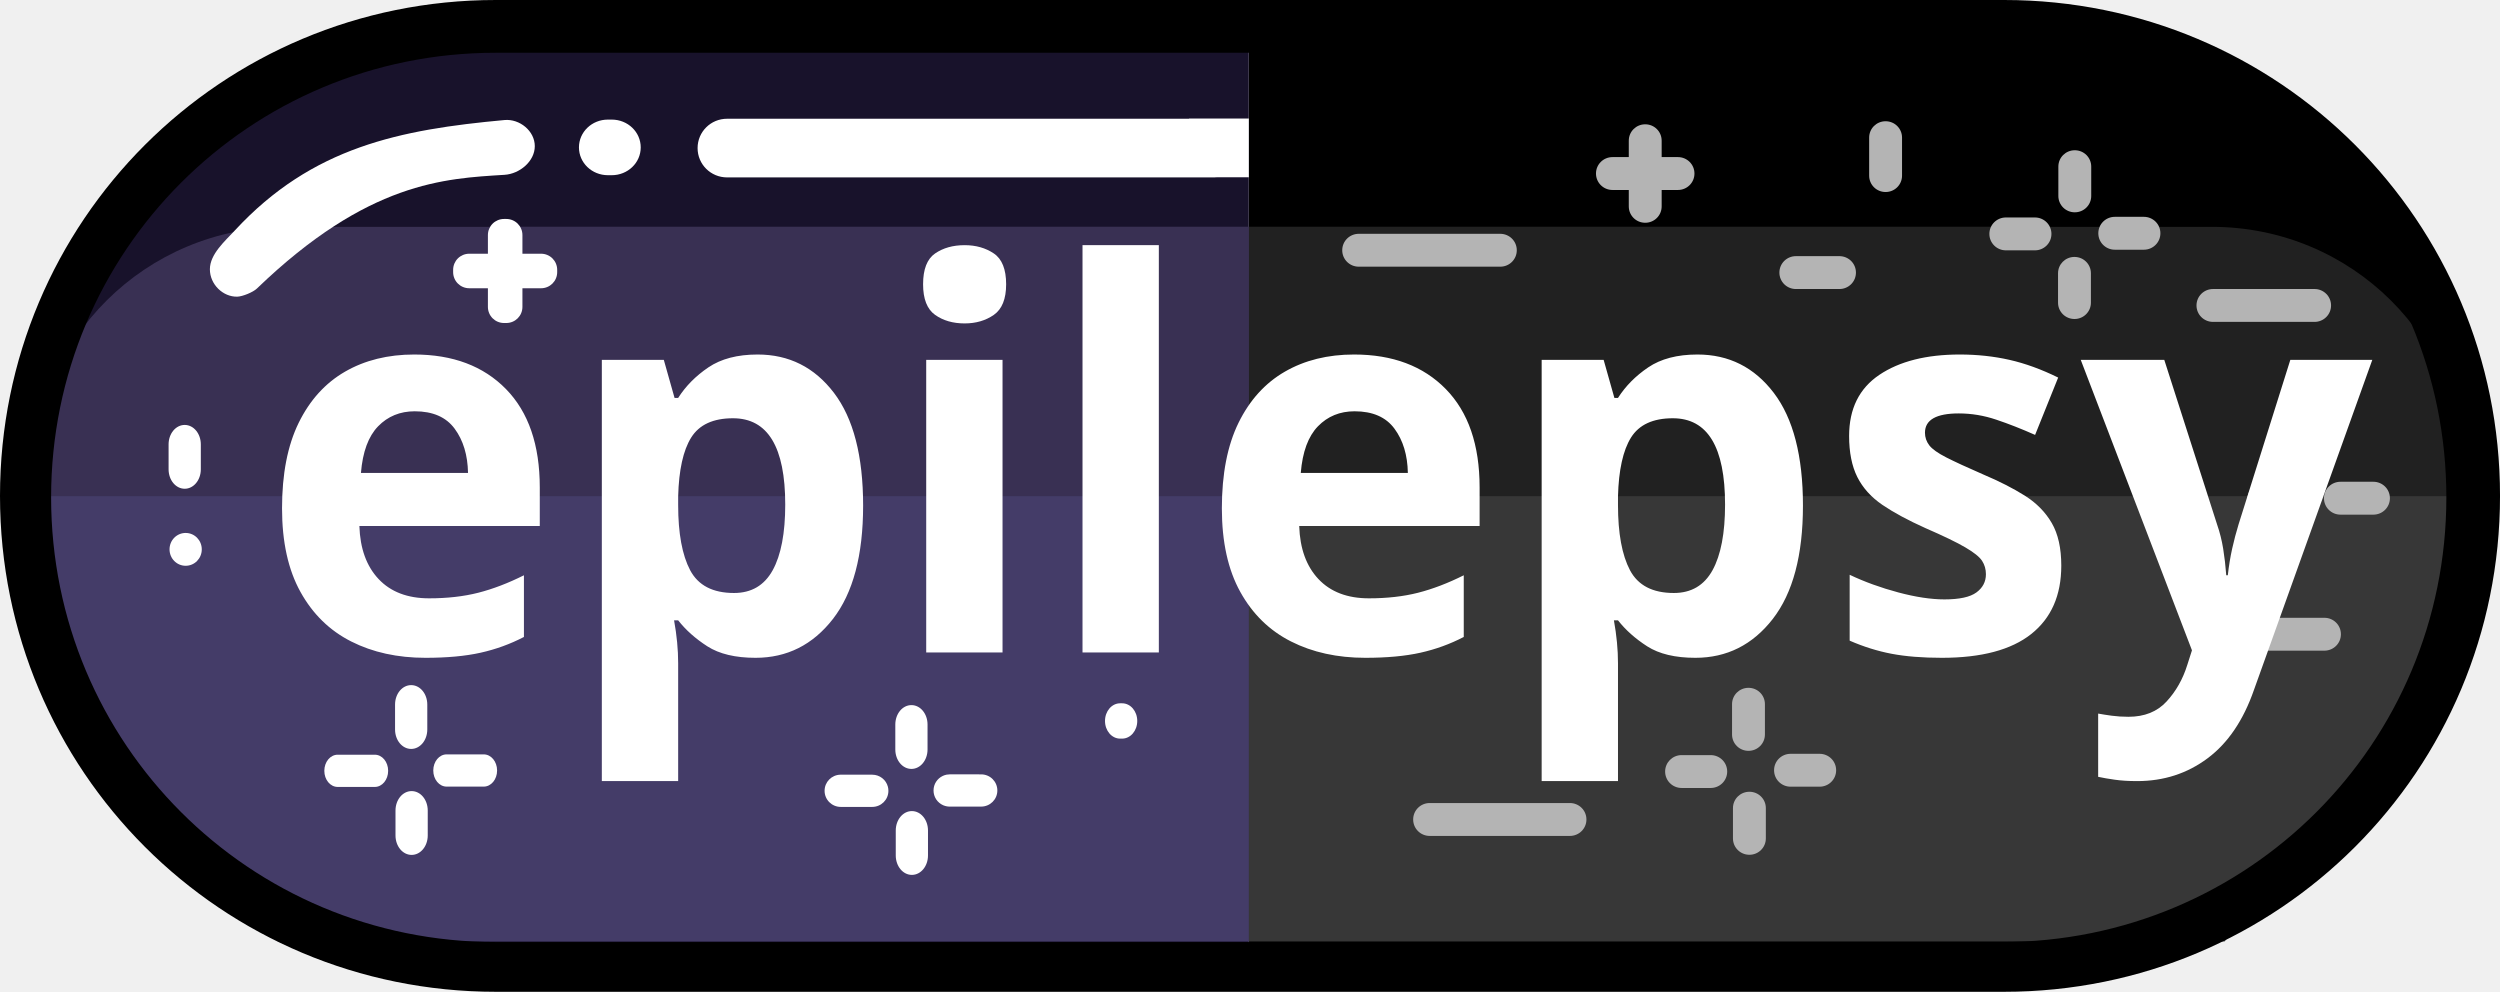
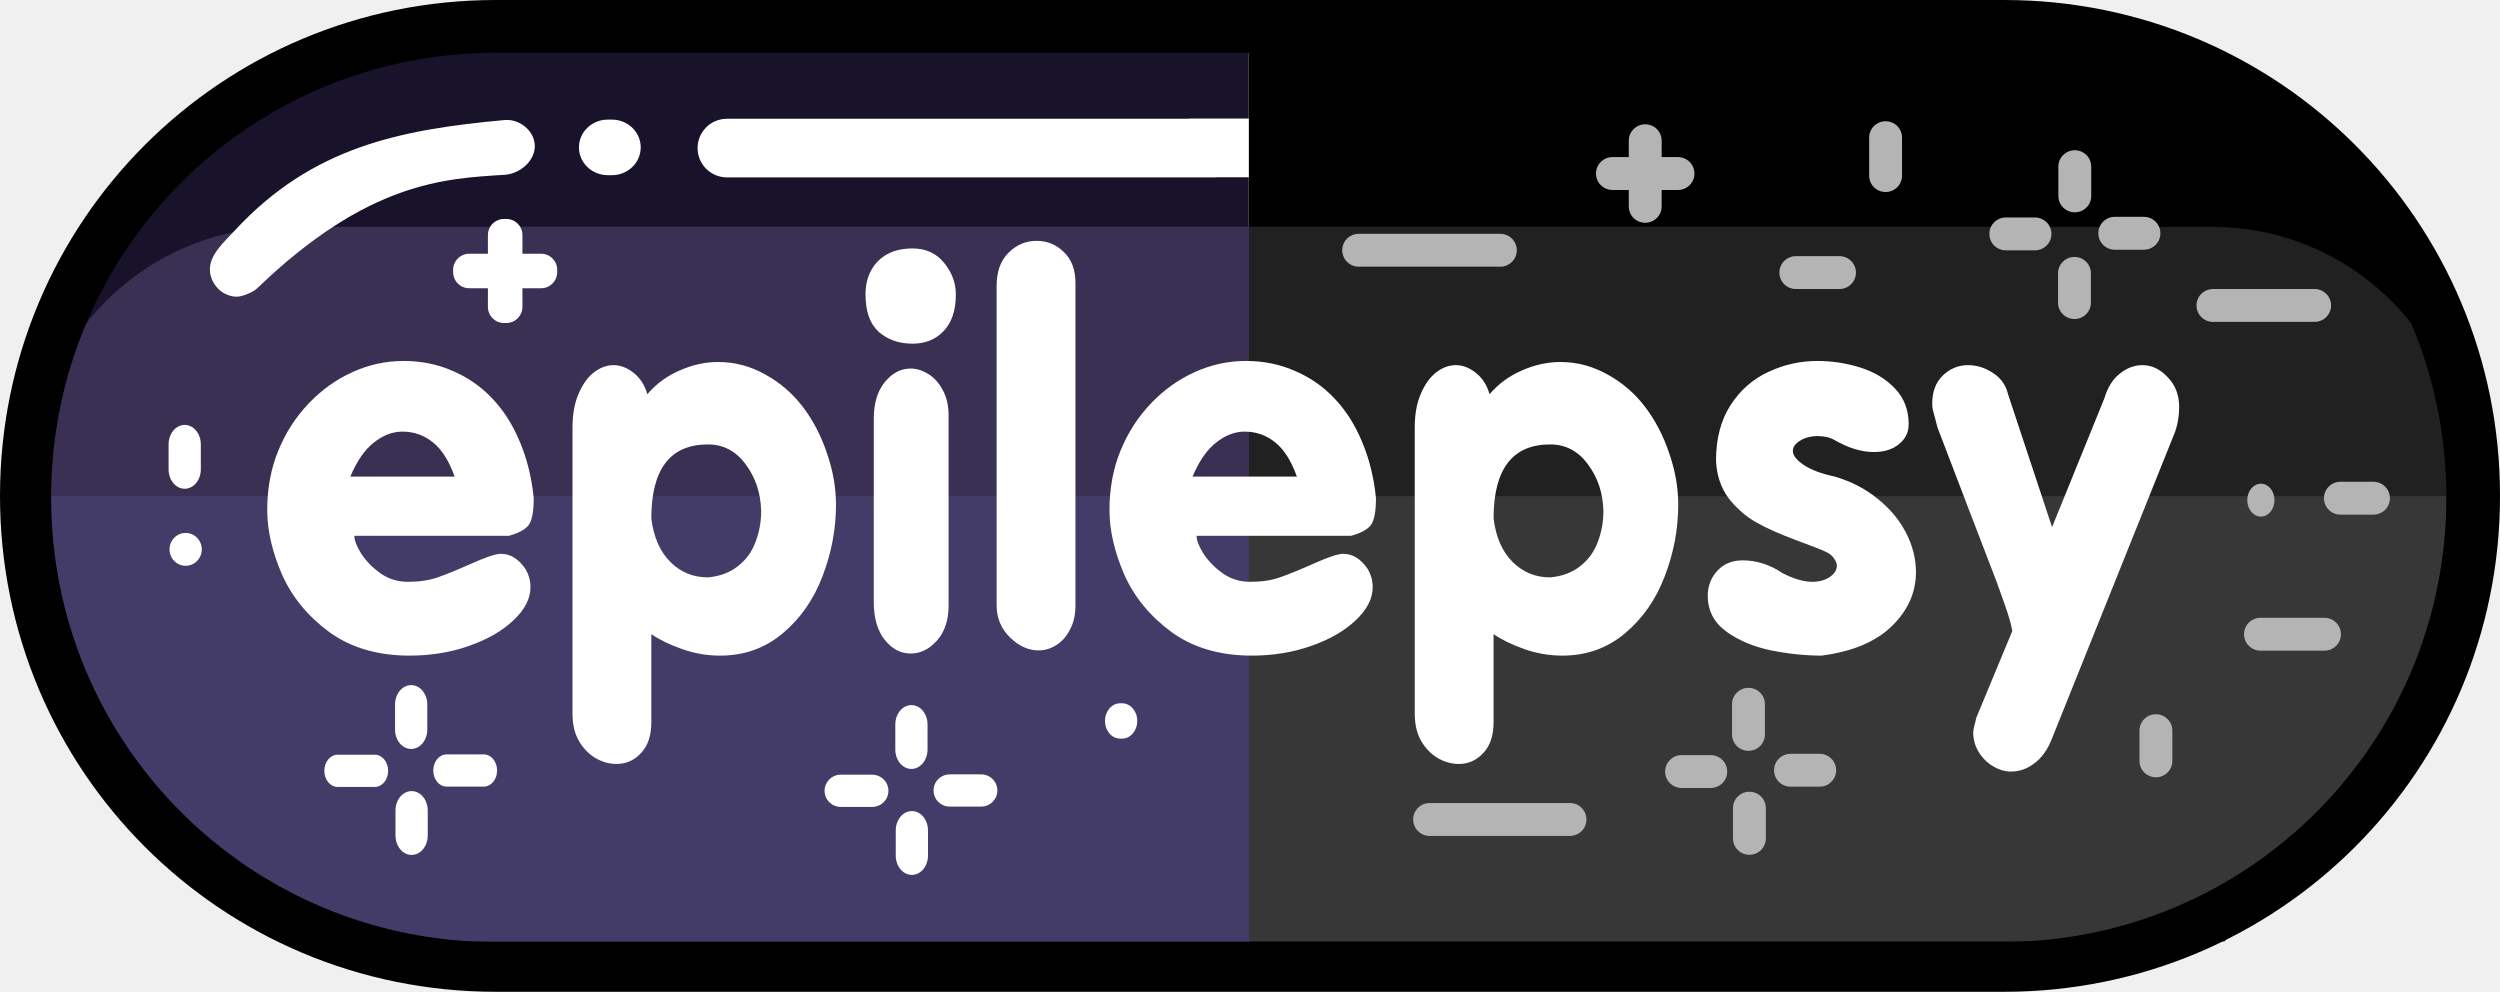
<svg xmlns="http://www.w3.org/2000/svg" width="181.382mm" height="71.957mm" viewBox="0 0 181.382 71.957" version="1.1" id="svg5" xml:space="preserve">
  <defs id="defs2">
    <rect x="118.44" y="388.555" width="671.751" height="204" id="rect5056" />
  </defs>
  <g id="layer2" style="display:inline" transform="translate(-9.77098,-76.0889)">
    <g id="g6946" transform="matrix(1.041111,0,0,1.001604,-1.025535,-0.2070156)" style="display:inline;fill:#d40000">
      <g id="g6969" style="display:inline;fill:#d40000" transform="matrix(-0.9676175,0,0,1,194.4341,0)">
        <path id="path2549" style="display:inline;fill:#000000;fill-opacity:1;stroke-width:0.272" d="m 67.272,145.021 c 0.517,0 1.03,-0.013 1.54,-0.037 H 100.286 V 79.255 H 35.585 v 1.925 c -14.162,3.593 -24.569,16.255 -24.569,31.41 0,15.154 10.407,27.817 24.569,31.41 v 0.985 h 6.689 c 0.511,0.023 1.024,0.037 1.54,0.037 z" />
        <path id="rect8555" style="display:inline;fill:#373737;fill-opacity:1;stroke-width:0.299" d="m 13.796,112.098 v 15.208 l 1.29,-1.126 14.927,18.192 h 70.273 v -32.274 z" />
        <path id="rect6992" style="display:inline;fill:#212121;fill-opacity:1;stroke-width:0.323" d="m 45.592,92.597 v 0.008 h -1.823 -9.654 -3.178 c -10.096,0 -18.223,8.127 -18.223,18.223 0,0.434 0.016,0.864 0.046,1.29 h 3.178 46.009 3.178 c 3.5e-5,-5.1e-4 -3.6e-5,-10e-4 0,-0.002 h 31.983 3.178 V 92.597 H 97.108 48.77 Z" />
        <g id="g9729">
          <path id="rect9724" style="display:inline;fill:#b4b4b4;fill-opacity:1;stroke-width:0.31" d="m -54.423,84.956 c -0.656,0 -1.184,0.528 -1.184,1.184 v 2.759 c 0,0.656 0.528,1.184 1.184,1.184 0.656,0 1.184,-0.528 1.184,-1.184 V 86.14 c 0,-0.656 -0.528,-1.184 -1.184,-1.184 z m -17.312,0.222 c -0.656,0 -1.184,0.528 -1.184,1.184 v 1.191 h -1.171 c -0.66,0 -1.191,0.531 -1.191,1.191 0,0.66 0.531,1.191 1.191,1.191 h 1.171 v 1.191 c 0,0.656 0.528,1.184 1.184,1.184 0.656,0 1.184,-0.528 1.184,-1.184 v -1.191 h 1.171 c 0.66,0 1.191,-0.531 1.191,-1.191 0,-0.66 -0.531,-1.191 -1.191,-1.191 h -1.171 v -1.191 c 0,-0.656 -0.528,-1.184 -1.184,-1.184 z m 30.938,1.879 c -0.656,0 -1.184,0.528 -1.184,1.184 v 2.128 c 0,0.656 0.528,1.184 1.184,1.184 0.656,0 1.184,-0.528 1.184,-1.184 v -2.128 c 0,-0.656 -0.528,-1.184 -1.184,-1.184 z m 2.885,4.823 c -0.66,0 -1.191,0.531 -1.191,1.191 0,0.66 0.531,1.191 1.191,1.191 h 2.089 c 0.66,0 1.191,-0.531 1.191,-1.191 0,-0.66 -0.531,-1.191 -1.191,-1.191 z m -7.846,0.046 c -0.66,0 -1.191,0.531 -1.191,1.191 0,0.66 0.531,1.191 1.191,1.191 h 2.088 c 0.66,0 1.191,-0.531 1.191,-1.191 0,-0.66 -0.531,-1.191 -1.191,-1.191 z m -46.607,1.184 c -0.66,0 -1.191,0.531 -1.191,1.191 0,0.66 0.531,1.191 1.191,1.191 h 10.189 c 0.66,0 1.191,-0.531 1.191,-1.191 0,-0.66 -0.531,-1.191 -1.191,-1.191 z m 31.484,1.618 c -0.66,0 -1.191,0.531 -1.191,1.191 0,0.66 0.531,1.191 1.191,1.191 h 3.131 c 0.66,0 1.191,-0.531 1.191,-1.191 0,-0.66 -0.531,-1.191 -1.191,-1.191 z m 20.03,0.057 c -0.642,0.016 -1.153,0.538 -1.153,1.184 v 2.128 c 0,0.656 0.528,1.184 1.184,1.184 0.656,0 1.184,-0.528 1.184,-1.184 v -2.128 c 0,-0.656 -0.528,-1.184 -1.184,-1.184 -0.01,0 -0.021,-2.56e-4 -0.031,0 z m 10.01,2.324 c -0.66,0 -1.191,0.531 -1.191,1.191 0,0.66 0.531,1.191 1.191,1.191 h 7.309 c 0.66,0 1.191,-0.531 1.191,-1.191 0,-0.66 -0.531,-1.191 -1.191,-1.191 z m 9.18,13.962 c -0.66,0 -1.191,0.531 -1.191,1.191 0,0.66 0.531,1.191 1.191,1.191 h 2.367 c 0.66,0 1.191,-0.531 1.191,-1.191 0,-0.66 -0.531,-1.191 -1.191,-1.191 z m -5.734,0.14 c -0.544,0 -0.981,0.531 -0.981,1.191 0,0.66 0.438,1.191 0.981,1.191 0.544,0 0.981,-0.531 0.981,-1.191 0,-0.66 -0.438,-1.191 -0.981,-1.191 z m -0.023,9.713 c -0.66,0 -1.191,0.531 -1.191,1.191 0,0.66 0.531,1.191 1.191,1.191 h 4.596 c 0.66,0 1.191,-0.531 1.191,-1.191 0,-0.66 -0.531,-1.191 -1.191,-1.191 z m -36.88,5.073 c -0.656,0 -1.184,0.528 -1.184,1.184 v 2.197 c 0,0.656 0.528,1.184 1.184,1.184 0.656,0 1.184,-0.528 1.184,-1.184 v -2.197 c 0,-0.656 -0.528,-1.184 -1.184,-1.184 z m 29.343,1.915 c -0.656,0 -1.184,0.528 -1.184,1.184 v 2.197 c 0,0.656 0.528,1.184 1.184,1.184 0.656,0 1.184,-0.528 1.184,-1.184 V 129.098 c 0,-0.656 -0.528,-1.184 -1.184,-1.184 z m -26.309,2.865 c -0.66,0 -1.191,0.531 -1.191,1.191 0,0.66 0.531,1.191 1.191,1.191 h 2.088 c 0.66,0 1.191,-0.531 1.191,-1.191 0,-0.66 -0.531,-1.191 -1.191,-1.191 z m -7.877,0.094 c -0.645,0.016 -1.16,0.541 -1.16,1.19 0,0.66 0.531,1.191 1.191,1.191 h 2.088 c 0.66,0 1.191,-0.531 1.191,-1.191 0,-0.66 -0.531,-1.19 -1.191,-1.19 h -2.088 c -0.01,0 -0.021,-2.5e-4 -0.031,0 z m 4.909,2.655 c -0.656,0 -1.184,0.528 -1.184,1.184 v 2.197 c 0,0.656 0.528,1.184 1.184,1.184 0.656,0 1.184,-0.528 1.184,-1.184 v -2.197 c 0,-0.656 -0.528,-1.184 -1.184,-1.184 z m -23.024,0.817 c -0.66,0 -1.191,0.531 -1.191,1.191 0,0.66 0.531,1.191 1.191,1.191 h 10.096 c 0.66,0 1.191,-0.531 1.191,-1.191 0,-0.66 -0.531,-1.191 -1.191,-1.191 z" transform="scale(-1,1)" />
        </g>
      </g>
      <g id="g8832" style="display:inline;fill:#d40000" transform="matrix(0.9676175,0,0,1,0.3567282,0)">
        <path id="path8826" style="display:inline;fill:#18122b;fill-opacity:1;stroke-width:0.272" d="m 67.272,145.021 c 0.517,0 1.03,-0.013 1.54,-0.037 H 100.286 V 79.255 H 35.585 v 1.925 c -14.162,3.593 -24.569,16.255 -24.569,31.41 0,15.154 10.407,27.817 24.569,31.41 v 0.985 h 6.689 c 0.511,0.023 1.024,0.037 1.54,0.037 z" />
        <path id="path8828" style="display:inline;fill:#443c68;fill-opacity:1;stroke-width:0.299" d="M 13.796 112.098 L 13.796 127.306 L 15.086 126.18 L 29.727 144.022 A 0.627 0.432 0 0 1 29.744 144.019 A 0.627 0.432 0 0 1 30.36 144.372 L 100.286 144.372 L 100.286 112.098 L 13.796 112.098 z " />
        <path id="path8830" style="display:inline;fill:#393053;fill-opacity:1;stroke-width:0.323" d="m 45.592,92.597 v 0.008 h -1.823 -9.654 -3.178 c -10.096,0 -18.223,8.127 -18.223,18.223 0,0.434 0.016,0.864 0.046,1.29 h 3.178 46.009 3.178 c 3.5e-5,-5.1e-4 -3.6e-5,-10e-4 0,-0.002 h 31.983 3.178 V 92.597 H 97.108 48.77 Z" />
        <g id="g3834" transform="matrix(0.6233481,0,0,0.7560976,57.31471,62.84912)" style="display:inline">
          <path id="rect3832" style="display:inline;fill:#ffffff;stroke-width:0.259" d="m 60.376,28.982 v 0.017 H 8.737 c -1.827,0 -3.298,1.253 -3.298,2.81 0,1.557 1.471,2.81 3.298,2.81 H 63.185 c 0.114,0 0.226,-0.005 0.338,-0.014 h 3.542 v -5.623 z m -64.959,0.098 c -1.796,0 -3.241,1.188 -3.241,2.664 0,1.476 1.445,2.664 3.241,2.664 h 0.424 c 1.796,0 3.241,-1.188 3.241,-2.664 0,-1.476 -1.445,-2.664 -3.241,-2.664 z m -11.618,9.52 c -0.998,0 -1.802,0.689 -1.802,1.544 v 1.786 h -2.084 c -0.998,0 -1.802,0.689 -1.802,1.544 v 0.22 c 0,0.855 0.804,1.544 1.802,1.544 h 2.084 v 1.786 c 0,0.855 0.804,1.544 1.802,1.544 h 0.256 c 0.998,0 1.802,-0.689 1.802,-1.544 v -1.786 h 2.084 c 0.998,0 1.802,-0.689 1.802,-1.544 v -0.22 c 0,-0.855 -0.804,-1.544 -1.802,-1.544 h -2.084 v -1.786 c 0,-0.855 -0.804,-1.544 -1.802,-1.544 z m -35.698,19.733 c -0.998,0 -1.802,0.831 -1.802,1.862 v 2.39 c 0,1.032 0.804,1.862 1.802,1.862 0.998,0 1.801,-0.831 1.801,-1.862 v -2.39 c 0,-1.032 -0.803,-1.862 -1.801,-1.862 z m 0.106,10.348 c -0.998,0 -1.802,0.702 -1.802,1.573 0,0.871 0.804,1.572 1.802,1.572 0.998,0 1.802,-0.701 1.802,-1.572 0,-0.871 -0.804,-1.573 -1.802,-1.573 z m 25.212,14.578 c -0.998,0 -1.802,0.831 -1.802,1.862 v 2.39 c 0,1.032 0.804,1.862 1.802,1.862 0.998,0 1.802,-0.831 1.802,-1.862 v -2.39 c 0,-1.032 -0.804,-1.862 -1.802,-1.862 z m 79.26,1.742 c -0.938,0 -1.692,0.755 -1.692,1.692 0,0.938 0.755,1.692 1.692,1.692 h 0.221 c 0.938,0 1.692,-0.755 1.692,-1.692 0,-0.938 -0.755,-1.692 -1.692,-1.692 z m -23.333,0.173 c -0.998,0 -1.802,0.831 -1.802,1.862 v 2.39 c 0,1.032 0.804,1.862 1.802,1.862 0.998,0 1.801,-0.831 1.801,-1.862 v -2.39 c 0,-1.032 -0.803,-1.862 -1.801,-1.862 z m -51.962,4.721 c -0.828,0 -1.494,0.688 -1.494,1.544 0,0.855 0.666,1.544 1.494,1.544 h 4.147 c 0.828,0 1.494,-0.689 1.494,-1.544 0,-0.855 -0.666,-1.544 -1.494,-1.544 z m -12.18,0.031 c -0.828,0 -1.494,0.689 -1.494,1.544 0,0.855 0.666,1.544 1.494,1.544 h 4.147 c 0.828,0 1.494,-0.688 1.494,-1.544 0,-0.855 -0.666,-1.544 -1.494,-1.544 z m 68.425,1.883 c -0.11,0 -0.217,0.009 -0.322,0.025 -0.015,0.002 -0.029,0.004 -0.044,0.007 -0.133,0.023 -0.261,0.059 -0.381,0.105 -0.013,0.005 -0.027,0.01 -0.04,0.016 -0.608,0.249 -1.025,0.777 -1.025,1.392 0,0.307 0.104,0.593 0.284,0.833 0.008,0.01 0.016,0.021 0.024,0.031 0.187,0.236 0.449,0.426 0.756,0.544 0.013,0.005 0.027,0.01 0.041,0.015 0.122,0.044 0.25,0.077 0.385,0.097 0.015,0.002 0.03,0.004 0.045,0.006 0.06,0.008 0.121,0.013 0.183,0.016 0.015,6.65e-4 0.031,0.001 0.046,0.001 0.016,3.34e-4 0.031,6.82e-4 0.047,6.82e-4 h 3.511 c 1.004,0 1.812,-0.689 1.812,-1.544 0,-0.855 -0.808,-1.544 -1.812,-1.544 z m -12.227,0.031 c -0.982,0.021 -1.765,0.701 -1.765,1.544 0,0.855 0.808,1.544 1.812,1.544 h 3.511 c 1.004,0 1.812,-0.689 1.812,-1.544 0,-0.134 -0.02,-0.263 -0.057,-0.386 -0.2,-0.667 -0.908,-1.157 -1.755,-1.157 h -3.511 c -0.016,0 -0.031,-3.34e-4 -0.047,0 z m -47.933,1.572 c -0.998,0 -1.802,0.831 -1.802,1.862 v 2.39 c 0,1.032 0.804,1.862 1.802,1.862 0.998,0 1.802,-0.831 1.802,-1.862 v -2.39 c 0,-1.032 -0.804,-1.862 -1.802,-1.862 z m 55.927,1.915 c -0.998,0 -1.802,0.831 -1.802,1.862 v 2.39 c 0,1.032 0.804,1.862 1.802,1.862 0.998,0 1.801,-0.831 1.801,-1.862 v -2.39 c 0,-1.032 -0.803,-1.862 -1.801,-1.862 z" transform="matrix(1.033466,0,0,1,-0.3686665,0)" />
          <path id="rect4974" style="display:inline;fill:#ffffff;stroke-width:0.237" d="m 26.8,92.819 c 5.633,-6.097 12.036,-7.326 19.574,-8.021 1.097,-0.101 2.198,0.793 2.198,1.894 0,1.101 -1.099,2.013 -2.198,2.081 -4.309,0.269 -9.9,0.482 -17.967,8.253 -0.268,0.259 -1.031,0.576 -1.42,0.587 -1.033,0.027 -1.988,-0.887 -1.988,-1.988 0,-1.101 1.111,-2.06 1.801,-2.806 z" transform="matrix(1.59246,0,0,1.320463,-90.90487,-82.84967)" />
        </g>
      </g>
-       <text xml:space="preserve" transform="matrix(0.267838,0,0,0.2911696,-3.304552,-24.68024)" id="text5054" style="font-style:normal;font-variant:normal;font-weight:bold;font-stretch:normal;font-size:133.333px;font-family:ESF-Rounded;-inkscape-font-specification:'ESF-Rounded Bold';white-space:pre;shape-inside:url(#rect5056);display:inline;fill:#ffffff">
-         <tspan x="118.439" y="508.699" id="tspan1559">epilepsy</tspan>
-       </text>
+       <path id="path7823" d="M 320.782 406.29 C 317.961 406.29 315.508 407.288 313.425 409.285 C 311.385 411.238 310.365 413.973 310.365 417.489 L 310.365 496.98 C 310.365 500.105 311.516 502.752 313.816 504.922 C 316.116 507.092 318.612 508.179 321.303 508.179 C 322.909 508.179 324.428 507.744 325.86 506.876 C 327.336 506.008 328.531 504.728 329.442 503.035 C 330.397 501.342 330.873 499.324 330.873 496.98 L 330.873 416.707 C 330.873 413.496 329.875 410.956 327.878 409.09 C 325.882 407.223 323.517 406.29 320.782 406.29 z M 288.49 408.179 C 286.016 408.179 283.87 408.634 282.047 409.545 C 280.224 410.457 278.791 411.802 277.749 413.582 C 276.751 415.318 276.252 417.336 276.252 419.636 C 276.252 423.846 277.402 426.95 279.702 428.946 C 282.046 430.899 284.975 431.875 288.49 431.875 C 291.789 431.875 294.481 430.835 296.565 428.751 C 298.691 426.625 299.754 423.586 299.754 419.636 C 299.754 416.772 298.734 414.146 296.694 411.758 C 294.654 409.371 291.919 408.179 288.49 408.179 z M 156.07 436.172 C 151.512 436.172 147.106 437.085 142.853 438.908 C 138.599 440.731 134.781 443.335 131.396 446.721 C 128.011 450.106 125.363 454.034 123.453 458.504 C 121.544 462.975 120.588 467.878 120.588 473.217 C 120.588 478.295 121.869 483.655 124.43 489.297 C 127.034 494.896 131.134 499.672 136.733 503.621 C 142.376 507.528 149.342 509.479 157.632 509.479 C 163.144 509.479 168.287 508.677 173.062 507.071 C 177.879 505.465 181.742 503.338 184.65 500.691 C 187.601 498.043 189.077 495.287 189.077 492.423 C 189.077 490.86 188.644 489.363 187.776 487.931 C 185.997 485.413 183.869 484.155 181.395 484.155 C 180.05 484.155 177.51 484.957 173.777 486.563 C 170.088 488.125 167.138 489.277 164.924 490.015 C 162.754 490.752 160.149 491.12 157.111 491.12 C 154.55 491.12 152.207 490.425 150.08 489.036 C 147.997 487.604 146.326 485.978 145.067 484.155 C 143.852 482.288 143.244 480.791 143.244 479.663 L 183.478 479.663 C 185.952 479.012 187.645 478.143 188.556 477.058 C 189.468 475.93 189.924 473.673 189.924 470.287 C 189.403 465.253 188.21 460.608 186.344 456.355 C 184.477 452.058 182.067 448.433 179.116 445.482 C 176.208 442.531 172.78 440.254 168.831 438.648 C 164.925 436.998 160.67 436.172 156.07 436.172 z M 375.209 436.172 C 370.652 436.172 366.247 437.085 361.994 438.908 C 357.74 440.731 353.921 443.335 350.536 446.721 C 347.15 450.106 344.502 454.034 342.593 458.504 C 340.683 462.975 339.728 467.878 339.728 473.217 C 339.728 478.295 341.009 483.655 343.569 489.297 C 346.173 494.896 350.276 499.672 355.875 503.621 C 361.517 507.528 368.481 509.479 376.771 509.479 C 382.283 509.479 387.427 508.677 392.201 507.071 C 397.019 505.465 400.883 503.338 403.791 500.691 C 406.742 498.043 408.216 495.287 408.216 492.423 C 408.216 490.86 407.784 489.363 406.916 487.931 C 405.136 485.413 403.009 484.155 400.535 484.155 C 399.189 484.155 396.651 484.957 392.918 486.563 C 389.229 488.125 386.277 489.277 384.064 490.015 C 381.894 490.752 379.289 491.12 376.251 491.12 C 373.69 491.12 371.346 490.425 369.219 489.036 C 367.136 487.604 365.465 485.978 364.207 484.155 C 362.991 482.288 362.385 480.791 362.385 479.663 L 402.618 479.663 C 405.092 479.012 406.784 478.143 407.696 477.058 C 408.607 475.93 409.063 473.673 409.063 470.287 C 408.543 465.253 407.349 460.608 405.483 456.355 C 403.617 452.058 401.209 448.433 398.257 445.482 C 395.349 442.531 391.92 440.254 387.97 438.648 C 384.064 436.998 379.81 436.172 375.209 436.172 z M 523.906 436.172 C 519.436 436.172 515.184 437.085 511.147 438.908 C 507.111 440.688 503.833 443.443 501.316 447.176 C 498.798 450.909 497.541 455.509 497.541 460.978 C 497.714 464.623 498.799 467.727 500.795 470.287 C 502.835 472.805 505.245 474.823 508.023 476.342 C 510.8 477.818 514.207 479.272 518.243 480.705 C 522.323 482.137 524.928 483.113 526.056 483.634 C 527.011 484.024 527.727 484.566 528.204 485.26 C 528.725 485.911 528.986 486.52 528.986 487.084 C 528.986 488.169 528.356 489.124 527.098 489.949 C 525.839 490.73 524.342 491.12 522.605 491.12 C 520.392 491.12 517.809 490.405 514.857 488.973 C 511.602 486.846 508.13 485.781 504.44 485.781 C 501.706 485.781 499.514 486.65 497.865 488.386 C 496.216 490.122 495.391 492.185 495.391 494.572 C 495.391 498.261 496.998 501.233 500.209 503.49 C 503.421 505.704 507.305 507.267 511.862 508.179 C 516.42 509.047 520.805 509.479 525.015 509.479 C 533.001 508.481 539.076 506.051 543.243 502.188 C 547.453 498.282 549.558 493.79 549.558 488.712 C 549.558 485.37 548.691 482.093 546.955 478.881 C 545.219 475.67 542.744 472.847 539.533 470.417 C 536.364 467.943 532.675 466.12 528.465 464.949 C 524.906 464.211 522.192 463.235 520.326 462.02 C 518.46 460.804 517.528 459.653 517.528 458.568 C 517.528 457.57 518.179 456.703 519.481 455.965 C 520.783 455.227 522.257 454.857 523.906 454.857 C 525.729 454.857 527.25 455.205 528.465 455.899 C 532.024 457.852 535.409 458.828 538.621 458.828 C 541.312 458.828 543.482 458.178 545.131 456.876 C 546.824 455.574 547.67 453.925 547.67 451.928 C 547.67 448.369 546.477 445.396 544.09 443.008 C 541.702 440.621 538.686 438.886 535.04 437.801 C 531.395 436.716 527.682 436.172 523.906 436.172 z M 237.905 436.433 C 234.563 436.433 231.243 437.128 227.944 438.517 C 224.646 439.862 221.824 441.838 219.481 444.442 C 218.83 442.228 217.658 440.469 215.965 439.167 C 214.272 437.865 212.514 437.214 210.691 437.214 C 208.911 437.214 207.198 437.822 205.548 439.037 C 203.942 440.253 202.619 442.033 201.577 444.376 C 200.535 446.677 200.015 449.455 200.015 452.71 L 200.015 523.868 C 200.015 526.559 200.557 528.815 201.642 530.638 C 202.77 532.505 204.203 533.937 205.939 534.935 C 207.719 535.933 209.563 536.432 211.473 536.432 C 213.99 536.432 216.117 535.521 217.854 533.698 C 219.633 531.919 220.522 529.359 220.522 526.017 L 220.522 504.142 C 222.649 505.531 225.318 506.768 228.53 507.853 C 231.742 508.938 235.041 509.479 238.426 509.479 C 244.676 509.479 250.102 507.635 254.703 503.946 C 259.303 500.256 262.752 495.527 265.053 489.754 C 267.397 483.938 268.57 477.99 268.57 471.914 C 268.57 467.704 267.788 463.451 266.226 459.154 C 264.707 454.814 262.623 450.973 259.975 447.631 C 257.327 444.289 254.073 441.598 250.21 439.558 C 246.348 437.475 242.245 436.433 237.905 436.433 z M 457.045 436.433 C 453.703 436.433 450.382 437.128 447.084 438.517 C 443.785 439.862 440.964 441.838 438.62 444.442 C 437.969 442.228 436.797 440.469 435.105 439.167 C 433.412 437.865 431.655 437.214 429.832 437.214 C 428.053 437.214 426.339 437.822 424.69 439.037 C 423.084 440.253 421.76 442.033 420.718 444.376 C 419.677 446.677 419.154 449.455 419.154 452.71 L 419.154 523.868 C 419.154 526.559 419.698 528.815 420.783 530.638 C 421.912 532.505 423.343 533.937 425.079 534.935 C 426.858 535.933 428.703 536.432 430.612 536.432 C 433.13 536.432 435.257 535.521 436.993 533.698 C 438.773 531.919 439.663 529.359 439.663 526.017 L 439.663 504.142 C 441.79 505.531 444.459 506.768 447.671 507.853 C 450.883 508.938 454.18 509.479 457.565 509.479 C 463.815 509.479 469.241 507.635 473.842 503.946 C 478.443 500.256 481.894 495.527 484.194 489.754 C 486.538 483.938 487.71 477.99 487.71 471.914 C 487.71 467.704 486.928 463.451 485.365 459.154 C 483.846 454.814 481.764 450.973 479.116 447.631 C 476.469 444.289 473.213 441.598 469.35 439.558 C 465.487 437.475 461.385 436.433 457.045 436.433 z M 563.1 437.214 C 560.626 437.214 558.456 438.061 556.589 439.753 C 554.723 441.446 553.789 443.812 553.789 446.85 C 553.789 447.327 553.856 447.871 553.986 448.478 C 554.159 449.086 554.333 449.692 554.506 450.3 C 554.68 450.864 554.897 451.668 555.157 452.71 C 558.022 459.915 560.712 466.642 563.23 472.892 C 565.747 479.142 567.613 483.785 568.828 486.823 C 570.087 489.861 571.303 493.009 572.475 496.264 C 573.69 499.519 574.406 501.885 574.623 503.361 L 565.248 524.975 C 565.117 525.626 564.944 526.299 564.727 526.993 C 564.553 527.688 564.467 528.251 564.467 528.686 C 564.467 530.335 564.922 531.897 565.833 533.372 C 566.788 534.891 568.026 536.085 569.545 536.953 C 571.108 537.865 572.691 538.321 574.297 538.321 C 576.51 538.321 578.552 537.626 580.418 536.238 C 582.328 534.892 583.847 532.831 584.975 530.053 L 617.006 453.752 C 617.7 451.842 618.047 449.802 618.047 447.631 C 618.047 444.637 617.049 442.162 615.052 440.209 C 613.099 438.212 610.908 437.214 608.477 437.214 C 606.394 437.214 604.419 437.931 602.553 439.363 C 600.73 440.752 599.406 442.791 598.581 445.482 L 584.975 477.513 L 573.517 444.442 C 572.996 442.228 571.693 440.469 569.61 439.167 C 567.57 437.865 565.4 437.214 563.1 437.214 z M 287.97 438.061 C 285.409 438.061 283.174 439.189 281.265 441.446 C 279.355 443.659 278.4 446.698 278.4 450.56 L 278.4 496.133 C 278.4 500.126 279.355 503.274 281.265 505.574 C 283.174 507.831 285.409 508.958 287.97 508.958 C 290.574 508.958 292.874 507.873 294.871 505.703 C 296.867 503.533 297.866 500.626 297.866 496.98 L 297.866 449.779 C 297.866 447.305 297.366 445.2 296.368 443.464 C 295.413 441.684 294.156 440.339 292.593 439.427 C 291.074 438.516 289.532 438.061 287.97 438.061 z M 155.743 453.752 C 158.738 453.752 161.386 454.641 163.686 456.42 C 165.987 458.156 167.876 460.999 169.352 464.949 L 142.202 464.949 C 143.895 461.086 145.934 458.265 148.321 456.486 C 150.709 454.663 153.183 453.752 155.743 453.752 z M 374.885 453.752 C 377.88 453.752 380.527 454.641 382.828 456.42 C 385.128 458.156 387.015 460.999 388.491 464.949 L 361.343 464.949 C 363.036 461.086 365.076 458.265 367.463 456.486 C 369.85 454.663 372.324 453.752 374.885 453.752 z M 235.237 456.941 C 239.273 456.941 242.549 458.59 245.066 461.888 C 247.627 465.144 248.972 469.007 249.102 473.477 C 249.102 476.211 248.603 478.816 247.605 481.289 C 246.65 483.72 245.11 485.716 242.983 487.279 C 240.9 488.841 238.318 489.754 235.237 490.015 C 231.417 490.015 228.161 488.734 225.47 486.173 C 222.779 483.612 221.13 480.01 220.522 475.366 C 220.522 463.083 225.428 456.941 235.237 456.941 z M 454.376 456.941 C 458.412 456.941 461.69 458.59 464.207 461.888 C 466.768 465.144 468.113 469.007 468.244 473.477 C 468.244 476.211 467.744 478.816 466.746 481.289 C 465.791 483.72 464.251 485.716 462.124 487.279 C 460.041 488.841 457.458 489.754 454.376 490.015 C 450.557 490.015 447.301 488.734 444.61 486.173 C 441.919 483.612 440.271 480.01 439.663 475.366 C 439.663 463.083 444.567 456.941 454.376 456.941 z " style="display:inline;fill:#ffffff;font-weight:bold;font-size:133.333px;font-family:ESF-Rounded;-inkscape-font-specification:'ESF-Rounded Bold';white-space:pre;shape-inside:url(#rect5056)" transform="matrix(0.267838,0,0,0.2911696,-3.304552,-24.68025)" />
    </g>
    <path id="rect2485" style="display:inline;fill:#000000;stroke-width:0.261" d="m 45.749,76.089 c -19.932,0 -35.978,16.046 -35.978,35.978 0,19.932 16.046,35.979 35.978,35.979 H 155.175 c 19.932,0 35.979,-16.047 35.979,-35.979 0,-19.932 -16.047,-35.978 -35.979,-35.978 z m -0.01,3.828 H 155.002 c 17.872,0 32.259,14.388 32.259,32.26 0,17.872 -14.387,32.26 -32.259,32.26 H 45.739 c -17.872,0 -32.26,-14.388 -32.26,-32.26 0,-17.872 14.388,-32.26 32.26,-32.26 z" />
  </g>
</svg>
